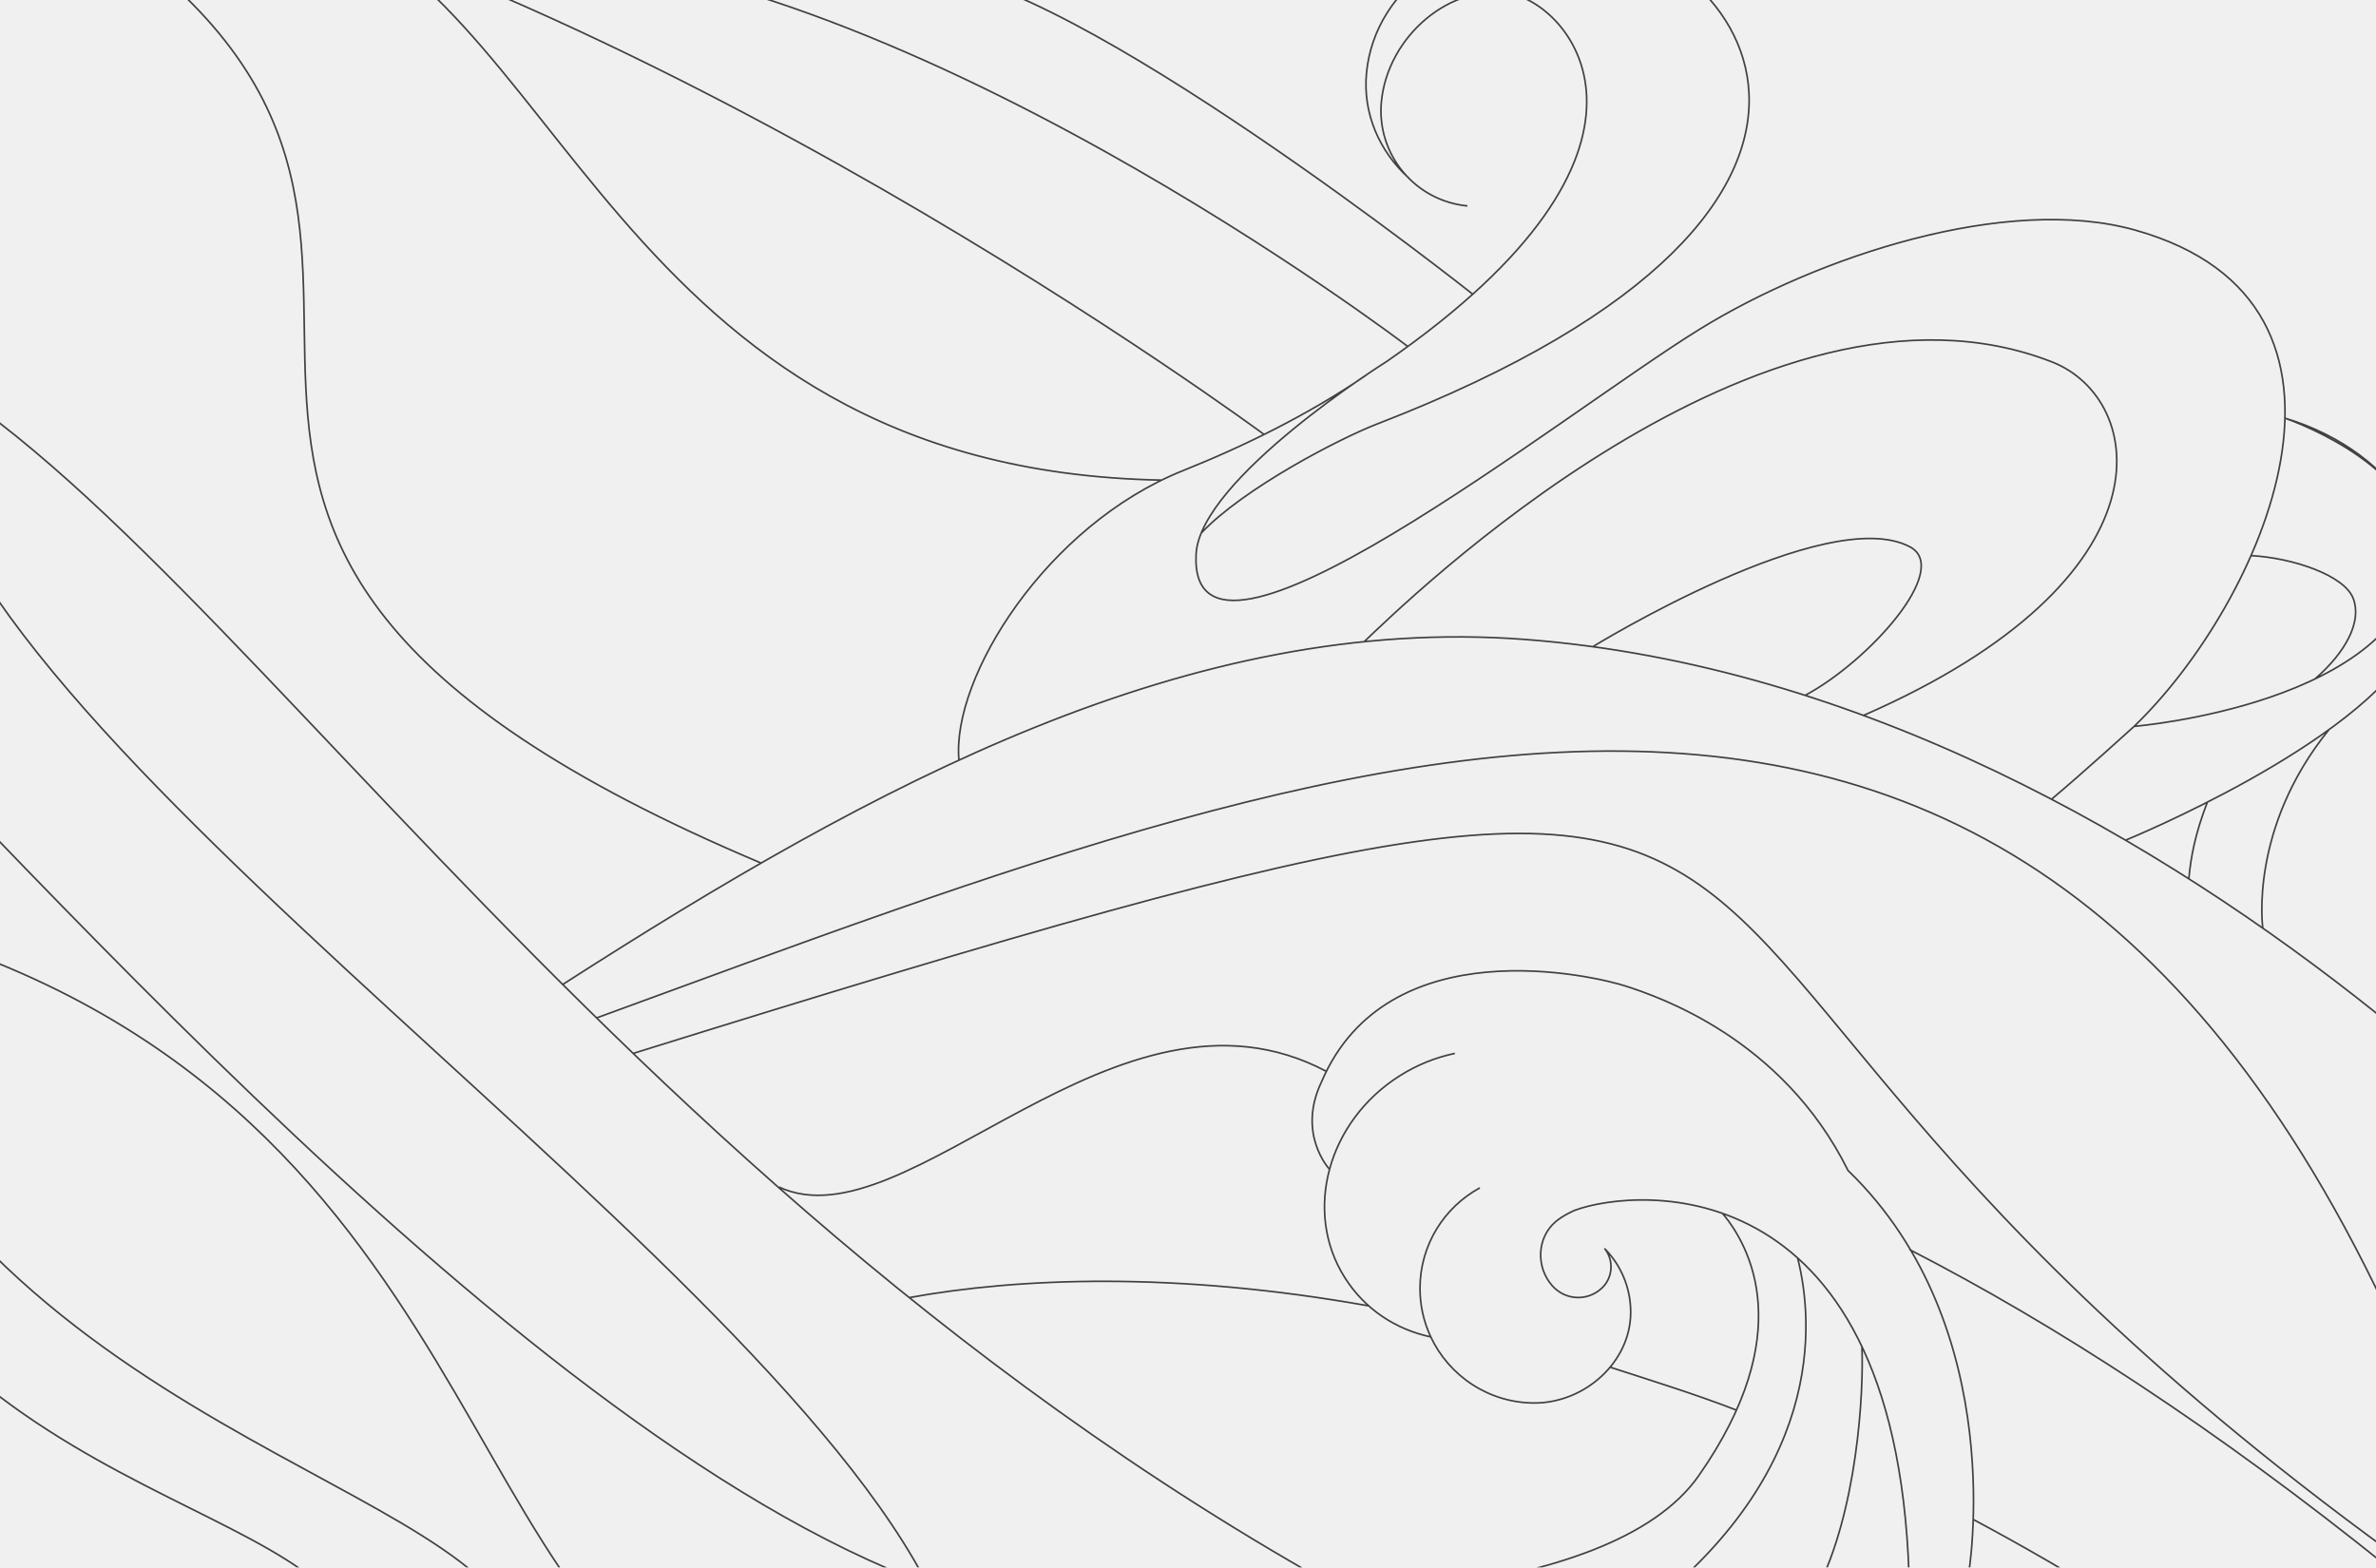
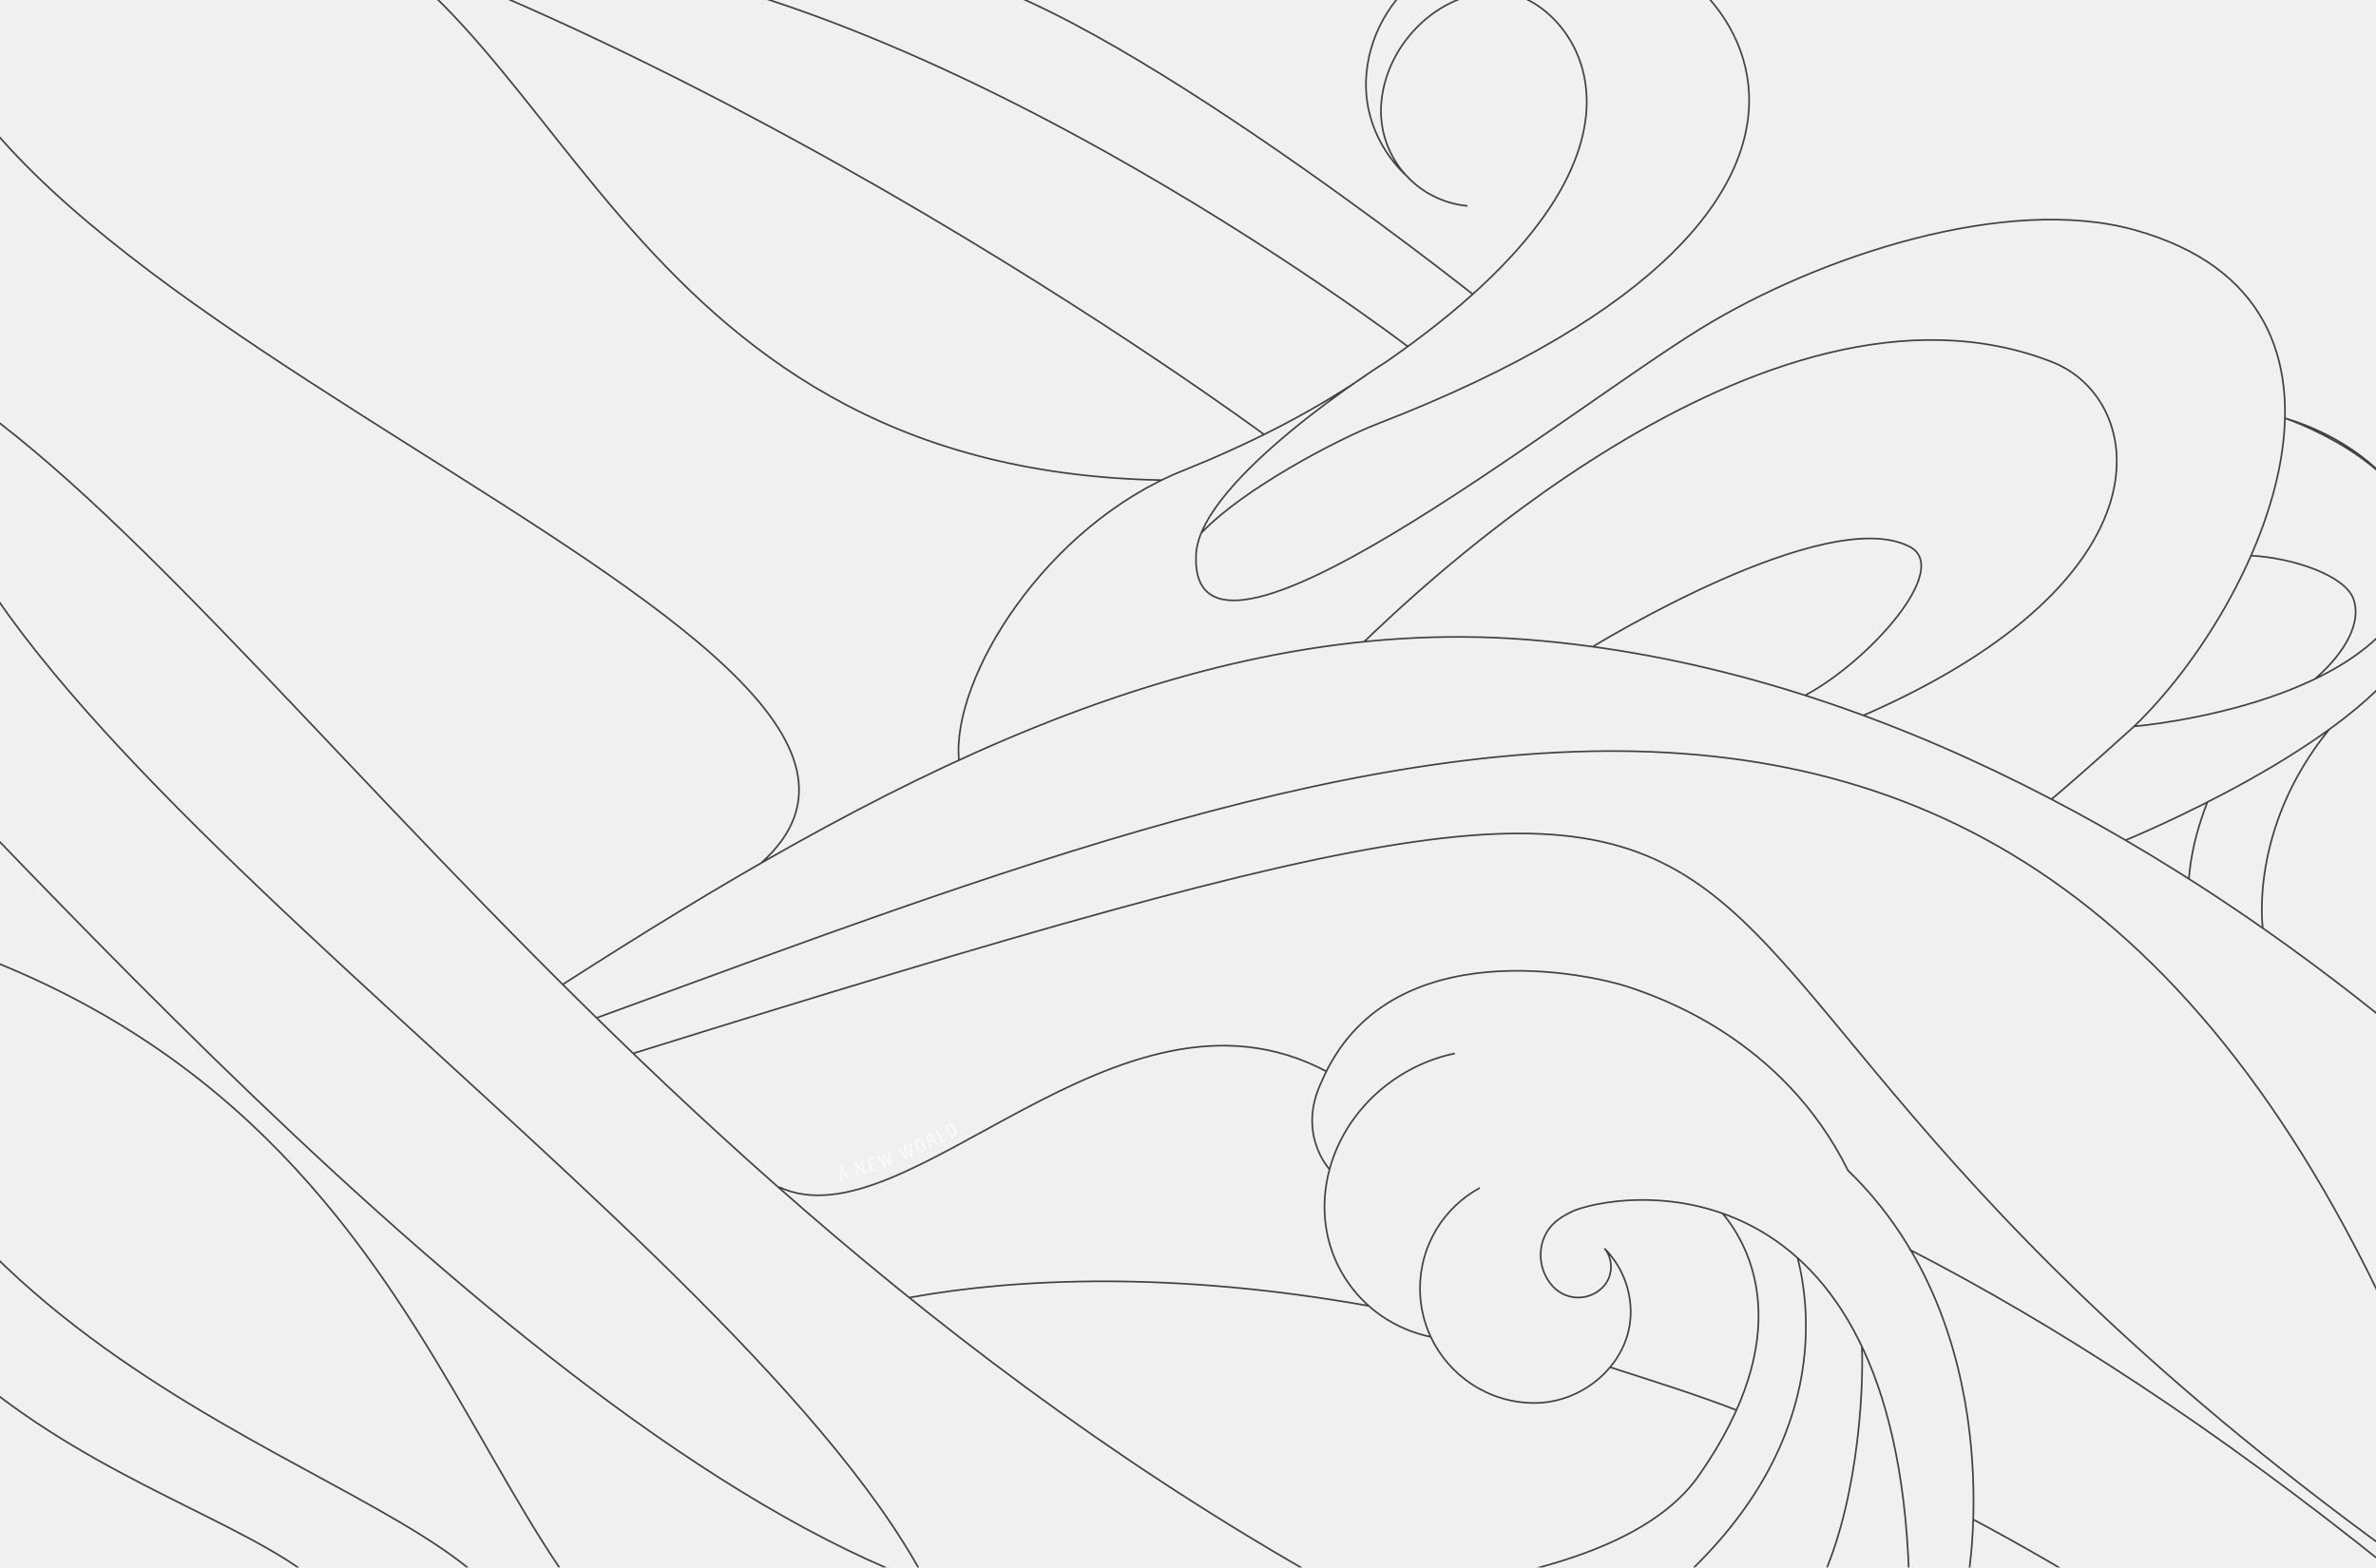
<svg xmlns="http://www.w3.org/2000/svg" fill-rule="evenodd" stroke-miterlimit="10" clip-rule="evenodd" viewBox="0 0 1440 950">
  <path fill="none" d="M0 0h1440v950H0z" />
-   <clipPath id="a">
-     <path d="M0 0h1440v950H0z" />
-   </clipPath>
-   <g clip-path="url(#a)">
-     <path fill="none" stroke="#414042" d="M1157.25 966.366c-3.592-260.706-165.317-246.582-202.632-232.85l-.003-.007s-7.197 2.947-12.082 7.222c-11.187 9.789-11.653 27.426-1.773 38.584 7.904 8.926 21.354 9.578 30.042 1.457 6.649-6.215 7.402-16.603 1.918-23.744l-.337-.343c9.84 9.93 15.918 23.594 15.918 38.678 0 30.353-27.948 55.023-58.297 55.023-27.82 0-51.903-16.54-62.935-40.19-4.146-8.891-6.461-18.806-6.461-29.262 0-26.315 14.665-49.204 36.27-60.94m-15.149-81.489c-11.425 2.365-22.744 6.837-33.345 13.525-43.675 27.556-58.63 82.307-33.403 122.291 12.078 19.143 30.759 31.435 52.18 36.025m325.756 144.83s26.305-149.85-72.911-245.738c-39.844-80.391-115.495-105.419-134.264-111.607-18.769-6.189-144.755-36.097-184.831 57.937-15.119 31.653 4.869 52.985 4.869 52.985m295.039 255.483c24.775-48 28.797-120.09 27.619-148.05m-259.774 146.34c70.786-9.47 133.811-29.36 160.867-68.06 59.953-85.75 31.287-138.816 14.459-158.995m-56.457 247.545c119.635-87.22 111.702-181.995 101.923-220.555M55.73-47.194c290.104 195.059-79.68 365.755 405.564 570.316m1041.331 412.234C1275.904 263.366 847.401 439.32 361.67 616.951m1255.036 435.665C806.191 554.744 1318.763 347.157 383.75 638.505m1060.23-21.49l-3.983-3.096C1309.852 509.838 1127.512 403.1 924.393 387.593 721.274 372.084 530.627 475 341.172 596.633m-121.104 419.733c8.986-110.55-251.158-90.3-339.758-330.138m596.978 361.258c-200.84-20.44-163.724-362.368-518.298-478.188m357.161 447.068C337.453 907.496 31.17 887.446-87.72 645.273m941.669-537.231c-17.897-16.116-28.13-39.229-25.77-63.821 5.156-53.748 60.123-87.216 114.628-87.216 109.683 0 238.953 165.942-108.377 300.065-22.455 8.679-80.545 38.734-106.402 66.01m366.008 98.392c38.432-20.496 88.939-76.59 63.461-90.037-50.421-26.612-192.143 60.533-192.143 60.533m-76.001-267.151c-31.852-3.055-55.195-31.353-52.139-63.205 3.819-39.814 42.39-72.524 79.006-65.174 36.615 7.351 109.814 94.141-75.858 222.704 0 0-113.144 70.97-115.463 116.772-4.902 96.844 220.889-84.317 305.176-136.35 71.704-44.264 186.285-81.929 264.037-60.073 158.989 44.691 76.273 226.705-.686 300.768 0 0-31.925 29.018-50.083 44.173m168.155-42.178c-48.808 60.138-40.084 120.472-40.084 120.472M367.457-175.169c28.238 79.25 91.28 147.308 95.22 140.084 3.94-7.224-21.146 11.824 98.083 16.933 89.028 3.815 331.816 196.481 331.816 196.481M175.996-55.649c164.828 43.471 193.02 340.244 528.005 346.67m149.217-81.012S542.504-27.106 306.792-30.008M47.63-86.689c339.827 69.561 718.284 349.954 718.501 350.025m363.262 170.303c189.773-82.926 171.661-191.804 114.25-214.259-174.953-68.428-394.229 148.192-416.868 169.558M472.176 719.529c77.807 36.012 204.877-137.221 331.687-70.16M1157.25 757.37c88.317 45.403 184.98 107.936 290.193 192.626M551.129 786.493c65.995-11.978 160.71-15.978 278.539 5.045m146.166 37.148c22.798 7.38 52.933 16.77 76.656 26.06m143.075 66.05c59.018 31.46 119.854 69.2 181.83 114.26M-99.05 407.698C76.28 586.95 416.203 969.016 657.717 981.626m-77.309 25.53C528.876 798.787-3.57 474.851-46.46 269.665m-52.91-68.584c203.03 59.226 449.904 527.976 962.406 789.525m474.767-504.443c-7.339 19.158-9.944 32.6-11.237 46.483m76.436-121.091c18.954-16.495 28.483-34.893 23.229-48.76-5.335-14.083-36.538-24.655-61.974-26.02m-76.029 172.49s141.936-57.935 174.496-119.147c29.019-54.556-8.907-115.876-77.906-136.677 23.855 8.572 87.121 38.208 81.161 85.883-10.942 87.54-171.991 100.889-172.553 100.935m-712.249 20.489c-4.623-50.057 52.91-142.358 135.938-175.553 36.464-14.577 75.71-33.751 110.698-57.666" />
+   <path fill="#fff" fill-rule="nonzero" d="M510.125 712.413l.044 2.836-.678.185-.145-8.307.863-.235 4.231 7.259-.74.202-1.418-2.528-2.158.588zm1.883-1.11c-1.126-1.945-1.771-3.094-2.045-3.616.045.65.078 2.231.134 4.137l1.911-.521zM519.936 712.48l-2.101-7.773.925-.25c4.035 5.132 4.527 5.727 4.75 6.064-.362-1.094-.679-2.266-1.012-3.5l-.9-3.331.679-.183 2.118 7.835-.864.233c-4.304-5.391-4.734-6.003-4.94-6.278.328.97.679 2.266 1.062 3.685l.9 3.331-.617.167zM530.405 705.277l-2.769.777.915 3.261 2.953-.829.173.615-3.63 1.019-2.193-7.814 3.63-1.019.173.615-2.953.829.777 2.769 2.769-.777.155.554zM535.929 707.786l-4.421-6.932.717-.273c1.758 2.818 3.343 5.36 3.804 6.21-.222-.941-.829-5.224-1.117-7.234l.657-.25c1.041 1.655 3.545 5.351 3.901 6.105-.299-1.322-.829-5.224-1.154-7.152l.717-.273 1.16 8.244-.717.273c-1.041-1.655-3.334-5.158-3.878-6.045.253 1.203.829 5.224 1.131 7.092l-.776.296-.023-.06zM549.108 702.702l-4.519-6.885.715-.277c1.774 2.808 3.372 5.341 3.838 6.189-.227-.94-.858-5.219-1.156-7.228l.655-.254c1.05 1.649 3.574 5.332 3.934 6.083-.306-1.321-.858-5.219-1.193-7.145l.715-.277 1.205 8.237-.715.277c-1.05-1.649-3.363-5.139-3.911-6.024.26 1.201.858 5.219 1.17 7.086l-.715.277-.023-.06zM559.777 693.215c1.17 2.416 1.263 4.075-.348 4.855-1.553.752-2.769-.293-3.966-2.766-1.17-2.416-1.092-4.016.404-4.739 1.553-.752 2.713.178 3.91 2.651zm-3.624 1.754c1.058 2.186 2.105 3.028 3.083 2.555 1.035-.501.994-1.759-.064-3.945-1.114-2.301-2.049-2.913-3.027-2.44-.978.473-1.022 1.702.008 3.83zM563.282 691.802l1.671 3.451-.633.306-3.509-7.248 1.841-.891c1.208-.585 2.175-.201 2.732.95.529 1.093.234 1.804-.2 2.227.859-.132 1.338.417 1.811 1.395l.139.288c.306.633.557 1.15.867 1.497l-.633.306c-.282-.289-.588-.922-.895-1.555l-.084-.173c-.501-1.035-1.01-1.499-2.103-.97l-.978.473-.028-.058zm-.251-.518l1.093-.529c.978-.473 1.045-1.216.627-2.078-.362-.748-.986-1.156-1.906-.71l-1.15.557 1.337 2.761zM567.254 685.193l.633-.306 3.258 6.73 2.646-1.281.278.575-3.279 1.587-3.536-7.305zM572.891 682.464l1.611-.78c1.668-.808 3.03-.047 4.144 2.254 1.197 2.473 1.175 4.188-.723 5.107l-1.438.696-3.536-7.305-.058.028zm3.891 6.424l.748-.362c1.496-.724 1.399-2.097.369-4.225-.975-2.013-1.995-2.655-3.376-1.987l-.748.362 3.007 6.212zM582.478 685.988l.633-.306.306.633-.633.306z" />
+   <g>
+     <clipPath id="a">
+       <path d="M0 0h1440v950H0z" />
+     </clipPath>
+     <g clip-path="url(#a)">
+       <path fill="none" stroke="#414042" d="M1157.25 966.366c-3.59-260.706-165.317-246.582-202.632-232.85l-.003-.007s-7.197 2.947-12.082 7.222c-11.187 9.789-11.653 27.426-1.773 38.584 7.904 8.926 21.354 9.578 30.042 1.457 6.649-6.215 7.402-16.603 1.918-23.744l-.337-.343c9.84 9.93 15.918 23.594 15.918 38.678 0 30.353-27.948 55.023-58.297 55.023-27.82 0-51.903-16.54-62.935-40.19-4.146-8.891-6.461-18.806-6.461-29.262 0-26.315 14.665-49.204 36.27-60.94m-15.149-81.489c-11.425 2.365-22.744 6.837-33.345 13.525-43.675 27.556-58.63 82.307-33.403 122.291 12.078 19.143 30.759 31.435 52.18 36.025m325.759 144.83s26.3-149.85-72.91-245.738c-39.85-80.391-115.5-105.419-134.268-111.607-18.769-6.189-144.755-36.097-184.831 57.937-15.119 31.653 4.869 52.985 4.869 52.985m295.04 255.483c24.77-48 28.8-120.09 27.62-148.05m-259.776 146.34c70.786-9.47 133.816-29.36 160.866-68.06 59.95-85.75 31.29-138.816 14.46-158.995m-56.457 247.545c119.637-87.22 111.707-181.995 101.927-220.555M-49.38-53.169c-51.857 232.535 669.792 433.752 510.674 576.291M1502.62 935.356C1275.9 263.366 847.401 439.32 361.67 616.951m1255.04 435.669C806.191 554.744 1318.76 347.157 383.75 638.505m1060.23-21.49l-3.98-3.096C1309.85 509.838 1127.51 403.1 924.393 387.593 721.274 372.084 530.627 475 341.172 596.633M220.068 1016.37c8.986-110.554-251.158-90.304-339.758-330.142m596.978 361.262c-200.84-20.44-163.724-362.372-518.298-478.192m357.161 447.072C337.453 907.496 31.17 887.446-87.72 645.273m941.669-537.231c-17.897-16.116-28.13-39.229-25.77-63.821 5.156-53.748 60.123-87.216 114.628-87.216 109.683 0 238.953 165.942-108.377 300.065-22.455 8.679-80.545 38.734-106.402 66.01m366.012 98.392c38.43-20.496 88.94-76.59 63.46-90.037-50.42-26.612-192.146 60.533-192.146 60.533m-76.001-267.151c-31.852-3.055-55.195-31.353-52.139-63.205 3.819-39.814 42.39-72.524 79.006-65.174 36.615 7.351 109.81 94.141-75.858 222.704 0 0-113.144 70.97-115.463 116.772-4.902 96.844 220.889-84.317 305.181-136.35 71.7-44.264 186.28-81.929 264.03-60.073 158.99 44.691 76.27 226.705-.68 300.768 0 0-31.93 29.018-50.09 44.173m168.16-42.178c-48.81 60.138-40.09 120.472-40.09 120.472M367.457-175.169c28.238 79.25 91.28 147.308 95.22 140.084 3.94-7.224-21.146 11.824 98.083 16.933 89.028 3.815 331.816 196.481 331.816 196.481M175.996-55.649c164.828 43.471 193.02 340.244 528.005 346.67m149.217-81.012S542.504-27.106 306.792-30.008M47.63-86.689c339.827 69.561 718.284 349.954 718.501 350.025m363.259 170.303c189.78-82.926 171.66-191.804 114.25-214.259-174.95-68.428-394.226 148.192-416.865 169.558M472.176 719.529c77.807 36.012 204.877-137.221 331.687-70.16M1157.25 757.37c88.32 45.403 184.98 107.936 290.19 192.626M551.129 786.493c65.995-11.978 160.71-15.978 278.539 5.045m146.166 37.148c22.798 7.38 52.936 16.77 76.656 26.06m143.08 66.05c59.01 31.46 119.85 69.2 181.82 114.264M-99.05 407.698C76.28 586.95 416.203 969.016 657.717 981.626m-77.309 25.534C528.876 798.787-3.57 474.851-46.46 269.665m-52.91-68.584c203.03 59.226 449.904 527.976 962.406 789.525M1337.8 486.163c-7.34 19.158-9.94 32.6-11.23 46.483M1403 411.555c18.96-16.495 28.49-34.893 23.23-48.76-5.33-14.083-36.54-24.655-61.97-26.02m-76.03 172.49s141.93-57.935 174.49-119.147c29.02-54.556-8.9-115.876-77.9-136.677 23.85 8.572 87.12 38.208 81.16 85.883-10.94 87.54-171.99 100.889-172.55 100.935m-712.253 20.489c-4.623-50.057 52.91-142.358 135.938-175.553 36.464-14.577 75.71-33.751 110.698-57.666" />
+     </g>
  </g>
</svg>
